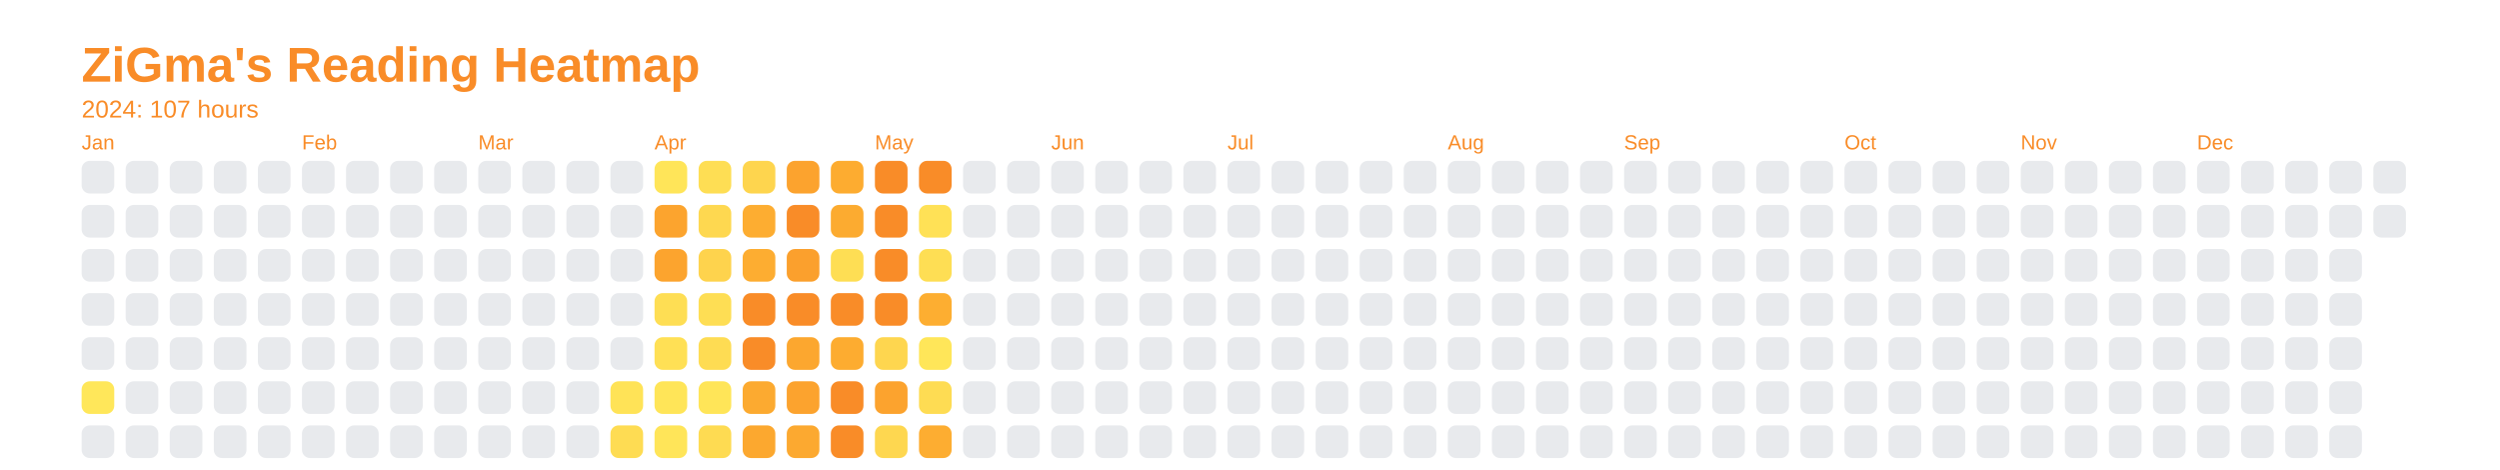
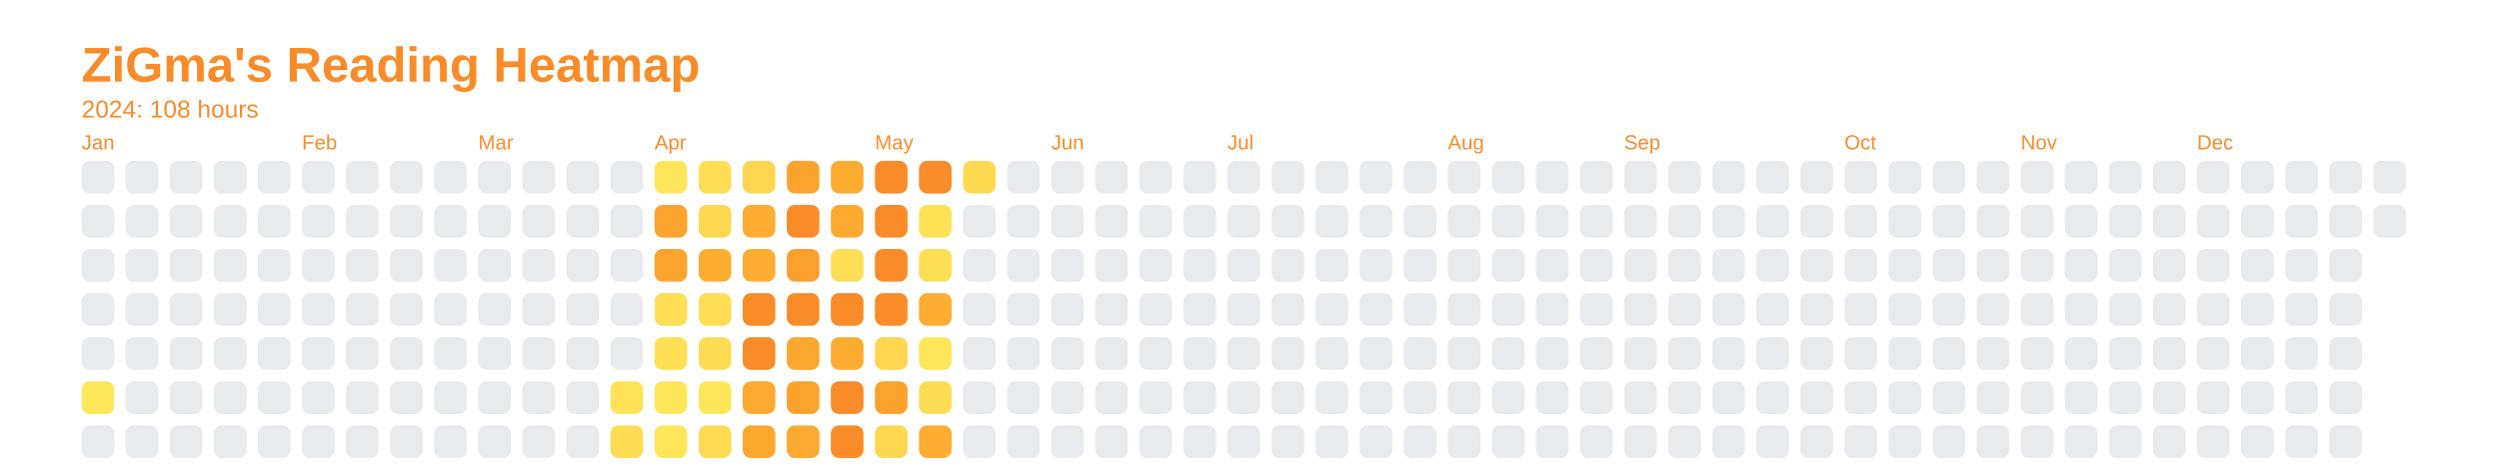
<svg xmlns="http://www.w3.org/2000/svg" baseProfile="full" height="57.5mm" version="1.1" viewBox="0,0,306.2,57.5" width="306.2mm">
  <defs />
  <rect fill="none" height="57.5" width="306.2" x="0" y="0" />
  <text fill="#f98c28" style="font-size:6px; font-family:Arial; font-weight:bold;" x="10" y="10">ZiGma's Reading Heatmap</text>
-   <text fill="#f98c28" style="font-size:3px; font-family:Arial;" x="10" y="14.4">2024: 107 hours</text>
+   <text fill="#f98c28" style="font-size:3px; font-family:Arial;" x="10" y="14.4">2024: 108 hours</text>
  <text fill="#f98c28" style="font-size:2.5px; font-family:Arial" x="10" y="18.3">Jan</text>
  <rect fill="#e8eaed" height="4" rx="1" ry="1" width="4" x="10" y="19.7" />
  <rect fill="#e8eaed" height="4" rx="1" ry="1" width="4" x="10" y="25.1" />
  <rect fill="#e8eaed" height="4" rx="1" ry="1" width="4" x="10" y="30.5" />
  <rect fill="#e8eaed" height="4" rx="1" ry="1" width="4" x="10" y="35.9" />
  <rect fill="#e8eaed" height="4" rx="1" ry="1" width="4" x="10" y="41.3" />
  <rect fill="#ffe75a" height="4" rx="1" ry="1" width="4" x="10" y="46.7" />
  <rect fill="#e8eaed" height="4" rx="1" ry="1" width="4" x="10" y="52.1" />
  <rect fill="#e8eaed" height="4" rx="1" ry="1" width="4" x="15.4" y="19.7" />
  <rect fill="#e8eaed" height="4" rx="1" ry="1" width="4" x="15.4" y="25.1" />
  <rect fill="#e8eaed" height="4" rx="1" ry="1" width="4" x="15.4" y="30.5" />
  <rect fill="#e8eaed" height="4" rx="1" ry="1" width="4" x="15.4" y="35.9" />
  <rect fill="#e8eaed" height="4" rx="1" ry="1" width="4" x="15.4" y="41.3" />
  <rect fill="#e8eaed" height="4" rx="1" ry="1" width="4" x="15.4" y="46.7" />
  <rect fill="#e8eaed" height="4" rx="1" ry="1" width="4" x="15.4" y="52.1" />
  <rect fill="#e8eaed" height="4" rx="1" ry="1" width="4" x="20.8" y="19.7" />
  <rect fill="#e8eaed" height="4" rx="1" ry="1" width="4" x="20.8" y="25.1" />
  <rect fill="#e8eaed" height="4" rx="1" ry="1" width="4" x="20.8" y="30.5" />
  <rect fill="#e8eaed" height="4" rx="1" ry="1" width="4" x="20.8" y="35.9" />
  <rect fill="#e8eaed" height="4" rx="1" ry="1" width="4" x="20.8" y="41.3" />
  <rect fill="#e8eaed" height="4" rx="1" ry="1" width="4" x="20.8" y="46.7" />
  <rect fill="#e8eaed" height="4" rx="1" ry="1" width="4" x="20.8" y="52.1" />
  <rect fill="#e8eaed" height="4" rx="1" ry="1" width="4" x="26.2" y="19.7" />
  <rect fill="#e8eaed" height="4" rx="1" ry="1" width="4" x="26.2" y="25.1" />
  <rect fill="#e8eaed" height="4" rx="1" ry="1" width="4" x="26.2" y="30.5" />
  <rect fill="#e8eaed" height="4" rx="1" ry="1" width="4" x="26.2" y="35.9" />
  <rect fill="#e8eaed" height="4" rx="1" ry="1" width="4" x="26.2" y="41.3" />
  <rect fill="#e8eaed" height="4" rx="1" ry="1" width="4" x="26.2" y="46.7" />
  <rect fill="#e8eaed" height="4" rx="1" ry="1" width="4" x="26.2" y="52.1" />
  <rect fill="#e8eaed" height="4" rx="1" ry="1" width="4" x="31.6" y="19.7" />
  <rect fill="#e8eaed" height="4" rx="1" ry="1" width="4" x="31.6" y="25.1" />
  <rect fill="#e8eaed" height="4" rx="1" ry="1" width="4" x="31.6" y="30.5" />
  <rect fill="#e8eaed" height="4" rx="1" ry="1" width="4" x="31.6" y="35.9" />
  <rect fill="#e8eaed" height="4" rx="1" ry="1" width="4" x="31.6" y="41.3" />
  <rect fill="#e8eaed" height="4" rx="1" ry="1" width="4" x="31.6" y="46.7" />
  <rect fill="#e8eaed" height="4" rx="1" ry="1" width="4" x="31.6" y="52.1" />
  <text fill="#f98c28" style="font-size:2.5px; font-family:Arial" x="37.0" y="18.3">Feb</text>
  <rect fill="#e8eaed" height="4" rx="1" ry="1" width="4" x="37.0" y="19.7" />
  <rect fill="#e8eaed" height="4" rx="1" ry="1" width="4" x="37.0" y="25.1" />
  <rect fill="#e8eaed" height="4" rx="1" ry="1" width="4" x="37.0" y="30.5" />
  <rect fill="#e8eaed" height="4" rx="1" ry="1" width="4" x="37.0" y="35.9" />
  <rect fill="#e8eaed" height="4" rx="1" ry="1" width="4" x="37.0" y="41.3" />
  <rect fill="#e8eaed" height="4" rx="1" ry="1" width="4" x="37.0" y="46.7" />
  <rect fill="#e8eaed" height="4" rx="1" ry="1" width="4" x="37.0" y="52.1" />
  <rect fill="#e8eaed" height="4" rx="1" ry="1" width="4" x="42.4" y="19.7" />
  <rect fill="#e8eaed" height="4" rx="1" ry="1" width="4" x="42.4" y="25.1" />
  <rect fill="#e8eaed" height="4" rx="1" ry="1" width="4" x="42.4" y="30.5" />
  <rect fill="#e8eaed" height="4" rx="1" ry="1" width="4" x="42.4" y="35.9" />
  <rect fill="#e8eaed" height="4" rx="1" ry="1" width="4" x="42.4" y="41.3" />
  <rect fill="#e8eaed" height="4" rx="1" ry="1" width="4" x="42.4" y="46.7" />
  <rect fill="#e8eaed" height="4" rx="1" ry="1" width="4" x="42.4" y="52.1" />
  <rect fill="#e8eaed" height="4" rx="1" ry="1" width="4" x="47.8" y="19.7" />
  <rect fill="#e8eaed" height="4" rx="1" ry="1" width="4" x="47.8" y="25.1" />
  <rect fill="#e8eaed" height="4" rx="1" ry="1" width="4" x="47.8" y="30.5" />
  <rect fill="#e8eaed" height="4" rx="1" ry="1" width="4" x="47.8" y="35.9" />
  <rect fill="#e8eaed" height="4" rx="1" ry="1" width="4" x="47.8" y="41.3" />
  <rect fill="#e8eaed" height="4" rx="1" ry="1" width="4" x="47.8" y="46.7" />
  <rect fill="#e8eaed" height="4" rx="1" ry="1" width="4" x="47.8" y="52.1" />
  <rect fill="#e8eaed" height="4" rx="1" ry="1" width="4" x="53.2" y="19.7" />
  <rect fill="#e8eaed" height="4" rx="1" ry="1" width="4" x="53.2" y="25.1" />
  <rect fill="#e8eaed" height="4" rx="1" ry="1" width="4" x="53.2" y="30.5" />
  <rect fill="#e8eaed" height="4" rx="1" ry="1" width="4" x="53.2" y="35.9" />
  <rect fill="#e8eaed" height="4" rx="1" ry="1" width="4" x="53.2" y="41.3" />
  <rect fill="#e8eaed" height="4" rx="1" ry="1" width="4" x="53.2" y="46.7" />
  <rect fill="#e8eaed" height="4" rx="1" ry="1" width="4" x="53.2" y="52.1" />
  <text fill="#f98c28" style="font-size:2.5px; font-family:Arial" x="58.6" y="18.3">Mar</text>
  <rect fill="#e8eaed" height="4" rx="1" ry="1" width="4" x="58.6" y="19.7" />
  <rect fill="#e8eaed" height="4" rx="1" ry="1" width="4" x="58.6" y="25.1" />
  <rect fill="#e8eaed" height="4" rx="1" ry="1" width="4" x="58.6" y="30.5" />
  <rect fill="#e8eaed" height="4" rx="1" ry="1" width="4" x="58.6" y="35.9" />
  <rect fill="#e8eaed" height="4" rx="1" ry="1" width="4" x="58.6" y="41.3" />
  <rect fill="#e8eaed" height="4" rx="1" ry="1" width="4" x="58.6" y="46.7" />
  <rect fill="#e8eaed" height="4" rx="1" ry="1" width="4" x="58.6" y="52.1" />
  <rect fill="#e8eaed" height="4" rx="1" ry="1" width="4" x="64" y="19.7" />
  <rect fill="#e8eaed" height="4" rx="1" ry="1" width="4" x="64" y="25.1" />
  <rect fill="#e8eaed" height="4" rx="1" ry="1" width="4" x="64" y="30.5" />
  <rect fill="#e8eaed" height="4" rx="1" ry="1" width="4" x="64" y="35.9" />
  <rect fill="#e8eaed" height="4" rx="1" ry="1" width="4" x="64" y="41.3" />
  <rect fill="#e8eaed" height="4" rx="1" ry="1" width="4" x="64" y="46.7" />
  <rect fill="#e8eaed" height="4" rx="1" ry="1" width="4" x="64" y="52.1" />
  <rect fill="#e8eaed" height="4" rx="1" ry="1" width="4" x="69.4" y="19.7" />
  <rect fill="#e8eaed" height="4" rx="1" ry="1" width="4" x="69.4" y="25.1" />
  <rect fill="#e8eaed" height="4" rx="1" ry="1" width="4" x="69.4" y="30.5" />
  <rect fill="#e8eaed" height="4" rx="1" ry="1" width="4" x="69.4" y="35.9" />
  <rect fill="#e8eaed" height="4" rx="1" ry="1" width="4" x="69.4" y="41.3" />
  <rect fill="#e8eaed" height="4" rx="1" ry="1" width="4" x="69.4" y="46.7" />
  <rect fill="#e8eaed" height="4" rx="1" ry="1" width="4" x="69.4" y="52.1" />
  <rect fill="#e8eaed" height="4" rx="1" ry="1" width="4" x="74.8" y="19.7" />
  <rect fill="#e8eaed" height="4" rx="1" ry="1" width="4" x="74.8" y="25.1" />
  <rect fill="#e8eaed" height="4" rx="1" ry="1" width="4" x="74.8" y="30.5" />
  <rect fill="#e8eaed" height="4" rx="1" ry="1" width="4" x="74.8" y="35.9" />
  <rect fill="#e8eaed" height="4" rx="1" ry="1" width="4" x="74.8" y="41.3" />
  <rect fill="#ffe357" height="4" rx="1" ry="1" width="4" x="74.8" y="46.7" />
  <rect fill="#fedc53" height="4" rx="1" ry="1" width="4" x="74.8" y="52.1" />
  <text fill="#f98c28" style="font-size:2.5px; font-family:Arial" x="80.2" y="18.3">Apr</text>
  <rect fill="#ffe559" height="4" rx="1" ry="1" width="4" x="80.2" y="19.7" />
  <rect fill="#fca42e" height="4" rx="1" ry="1" width="4" x="80.2" y="25.1" />
  <rect fill="#fca42e" height="4" rx="1" ry="1" width="4" x="80.2" y="30.5" />
  <rect fill="#fede54" height="4" rx="1" ry="1" width="4" x="80.2" y="35.9" />
  <rect fill="#ffe055" height="4" rx="1" ry="1" width="4" x="80.2" y="41.3" />
  <rect fill="#ffe558" height="4" rx="1" ry="1" width="4" x="80.2" y="46.7" />
  <rect fill="#ffe559" height="4" rx="1" ry="1" width="4" x="80.2" y="52.1" />
  <rect fill="#fede54" height="4" rx="1" ry="1" width="4" x="85.6" y="19.7" />
  <rect fill="#fed850" height="4" rx="1" ry="1" width="4" x="85.6" y="25.1" />
-   <rect fill="#fed34d" height="4" rx="1" ry="1" width="4" x="85.6" y="30.5" />
+   <rect fill="#fdae31" height="4" rx="1" ry="1" width="4" x="85.6" y="30.5" />
  <rect fill="#fede54" height="4" rx="1" ry="1" width="4" x="85.6" y="35.9" />
  <rect fill="#fedc53" height="4" rx="1" ry="1" width="4" x="85.6" y="41.3" />
  <rect fill="#ffe558" height="4" rx="1" ry="1" width="4" x="85.6" y="46.7" />
  <rect fill="#fedb52" height="4" rx="1" ry="1" width="4" x="85.6" y="52.1" />
  <rect fill="#fed54e" height="4" rx="1" ry="1" width="4" x="91" y="19.7" />
  <rect fill="#fdad31" height="4" rx="1" ry="1" width="4" x="91" y="25.1" />
  <rect fill="#fdad31" height="4" rx="1" ry="1" width="4" x="91" y="30.5" />
  <rect fill="#f98c28" height="4" rx="1" ry="1" width="4" x="91" y="35.9" />
  <rect fill="#f98c28" height="4" rx="1" ry="1" width="4" x="91" y="41.3" />
  <rect fill="#fcaa30" height="4" rx="1" ry="1" width="4" x="91" y="46.7" />
  <rect fill="#fca82f" height="4" rx="1" ry="1" width="4" x="91" y="52.1" />
  <rect fill="#fca32e" height="4" rx="1" ry="1" width="4" x="96.4" y="19.7" />
  <rect fill="#f98c28" height="4" rx="1" ry="1" width="4" x="96.4" y="25.1" />
  <rect fill="#fba02d" height="4" rx="1" ry="1" width="4" x="96.4" y="30.5" />
  <rect fill="#f98c28" height="4" rx="1" ry="1" width="4" x="96.4" y="35.9" />
  <rect fill="#fca72f" height="4" rx="1" ry="1" width="4" x="96.4" y="41.3" />
  <rect fill="#fca32e" height="4" rx="1" ry="1" width="4" x="96.4" y="46.7" />
  <rect fill="#fca930" height="4" rx="1" ry="1" width="4" x="96.4" y="52.1" />
  <rect fill="#fdac30" height="4" rx="1" ry="1" width="4" x="101.8" y="19.7" />
  <rect fill="#fcab30" height="4" rx="1" ry="1" width="4" x="101.8" y="25.1" />
  <rect fill="#fede54" height="4" rx="1" ry="1" width="4" x="101.8" y="30.5" />
  <rect fill="#f98c28" height="4" rx="1" ry="1" width="4" x="101.8" y="35.9" />
  <rect fill="#fdac30" height="4" rx="1" ry="1" width="4" x="101.8" y="41.3" />
  <rect fill="#f98c28" height="4" rx="1" ry="1" width="4" x="101.8" y="46.7" />
  <rect fill="#f98c28" height="4" rx="1" ry="1" width="4" x="101.8" y="52.1" />
  <text fill="#f98c28" style="font-size:2.5px; font-family:Arial" x="107.2" y="18.3">May</text>
  <rect fill="#f98c28" height="4" rx="1" ry="1" width="4" x="107.2" y="19.7" />
  <rect fill="#f98c28" height="4" rx="1" ry="1" width="4" x="107.2" y="25.1" />
  <rect fill="#f98c28" height="4" rx="1" ry="1" width="4" x="107.2" y="30.5" />
  <rect fill="#f98c28" height="4" rx="1" ry="1" width="4" x="107.2" y="35.9" />
  <rect fill="#fed64f" height="4" rx="1" ry="1" width="4" x="107.2" y="41.3" />
  <rect fill="#fca32e" height="4" rx="1" ry="1" width="4" x="107.2" y="46.7" />
  <rect fill="#fed750" height="4" rx="1" ry="1" width="4" x="107.2" y="52.1" />
  <rect fill="#f98c28" height="4" rx="1" ry="1" width="4" x="112.6" y="19.7" />
  <rect fill="#ffe156" height="4" rx="1" ry="1" width="4" x="112.6" y="25.1" />
  <rect fill="#fede54" height="4" rx="1" ry="1" width="4" x="112.6" y="30.5" />
-   <rect fill="#fdae31" height="4" rx="1" ry="1" width="4" x="112.6" y="35.9" />
+   <rect fill="#fdad31" height="4" rx="1" ry="1" width="4" x="112.6" y="35.9" />
  <rect fill="#ffe659" height="4" rx="1" ry="1" width="4" x="112.6" y="41.3" />
  <rect fill="#fedc53" height="4" rx="1" ry="1" width="4" x="112.6" y="46.7" />
  <rect fill="#fdad31" height="4" rx="1" ry="1" width="4" x="112.6" y="52.1" />
-   <rect fill="#e8eaed" height="4" rx="1" ry="1" width="4" x="118" y="19.7" />
+   <rect fill="#feda51" height="4" rx="1" ry="1" width="4" x="118" y="19.7" />
  <rect fill="#e8eaed" height="4" rx="1" ry="1" width="4" x="118" y="25.1" />
  <rect fill="#e8eaed" height="4" rx="1" ry="1" width="4" x="118" y="30.5" />
  <rect fill="#e8eaed" height="4" rx="1" ry="1" width="4" x="118" y="35.9" />
  <rect fill="#e8eaed" height="4" rx="1" ry="1" width="4" x="118" y="41.3" />
  <rect fill="#e8eaed" height="4" rx="1" ry="1" width="4" x="118" y="46.7" />
  <rect fill="#e8eaed" height="4" rx="1" ry="1" width="4" x="118" y="52.1" />
  <rect fill="#e8eaed" height="4" rx="1" ry="1" width="4" x="123.4" y="19.7" />
  <rect fill="#e8eaed" height="4" rx="1" ry="1" width="4" x="123.4" y="25.1" />
  <rect fill="#e8eaed" height="4" rx="1" ry="1" width="4" x="123.4" y="30.5" />
  <rect fill="#e8eaed" height="4" rx="1" ry="1" width="4" x="123.4" y="35.9" />
  <rect fill="#e8eaed" height="4" rx="1" ry="1" width="4" x="123.4" y="41.3" />
  <rect fill="#e8eaed" height="4" rx="1" ry="1" width="4" x="123.4" y="46.7" />
  <rect fill="#e8eaed" height="4" rx="1" ry="1" width="4" x="123.4" y="52.1" />
  <text fill="#f98c28" style="font-size:2.5px; font-family:Arial" x="128.8" y="18.3">Jun</text>
  <rect fill="#e8eaed" height="4" rx="1" ry="1" width="4" x="128.8" y="19.7" />
  <rect fill="#e8eaed" height="4" rx="1" ry="1" width="4" x="128.8" y="25.1" />
  <rect fill="#e8eaed" height="4" rx="1" ry="1" width="4" x="128.8" y="30.5" />
  <rect fill="#e8eaed" height="4" rx="1" ry="1" width="4" x="128.8" y="35.9" />
  <rect fill="#e8eaed" height="4" rx="1" ry="1" width="4" x="128.8" y="41.3" />
  <rect fill="#e8eaed" height="4" rx="1" ry="1" width="4" x="128.8" y="46.7" />
  <rect fill="#e8eaed" height="4" rx="1" ry="1" width="4" x="128.8" y="52.1" />
  <rect fill="#e8eaed" height="4" rx="1" ry="1" width="4" x="134.2" y="19.7" />
  <rect fill="#e8eaed" height="4" rx="1" ry="1" width="4" x="134.2" y="25.1" />
  <rect fill="#e8eaed" height="4" rx="1" ry="1" width="4" x="134.2" y="30.5" />
  <rect fill="#e8eaed" height="4" rx="1" ry="1" width="4" x="134.2" y="35.9" />
  <rect fill="#e8eaed" height="4" rx="1" ry="1" width="4" x="134.2" y="41.3" />
  <rect fill="#e8eaed" height="4" rx="1" ry="1" width="4" x="134.2" y="46.7" />
  <rect fill="#e8eaed" height="4" rx="1" ry="1" width="4" x="134.2" y="52.1" />
  <rect fill="#e8eaed" height="4" rx="1" ry="1" width="4" x="139.6" y="19.7" />
  <rect fill="#e8eaed" height="4" rx="1" ry="1" width="4" x="139.6" y="25.1" />
  <rect fill="#e8eaed" height="4" rx="1" ry="1" width="4" x="139.6" y="30.5" />
  <rect fill="#e8eaed" height="4" rx="1" ry="1" width="4" x="139.6" y="35.9" />
  <rect fill="#e8eaed" height="4" rx="1" ry="1" width="4" x="139.6" y="41.3" />
  <rect fill="#e8eaed" height="4" rx="1" ry="1" width="4" x="139.6" y="46.7" />
  <rect fill="#e8eaed" height="4" rx="1" ry="1" width="4" x="139.6" y="52.1" />
  <rect fill="#e8eaed" height="4" rx="1" ry="1" width="4" x="145" y="19.7" />
  <rect fill="#e8eaed" height="4" rx="1" ry="1" width="4" x="145" y="25.1" />
  <rect fill="#e8eaed" height="4" rx="1" ry="1" width="4" x="145" y="30.5" />
  <rect fill="#e8eaed" height="4" rx="1" ry="1" width="4" x="145" y="35.9" />
  <rect fill="#e8eaed" height="4" rx="1" ry="1" width="4" x="145" y="41.3" />
  <rect fill="#e8eaed" height="4" rx="1" ry="1" width="4" x="145" y="46.7" />
  <rect fill="#e8eaed" height="4" rx="1" ry="1" width="4" x="145" y="52.1" />
  <text fill="#f98c28" style="font-size:2.5px; font-family:Arial" x="150.4" y="18.3">Jul</text>
  <rect fill="#e8eaed" height="4" rx="1" ry="1" width="4" x="150.4" y="19.7" />
  <rect fill="#e8eaed" height="4" rx="1" ry="1" width="4" x="150.4" y="25.1" />
  <rect fill="#e8eaed" height="4" rx="1" ry="1" width="4" x="150.4" y="30.5" />
  <rect fill="#e8eaed" height="4" rx="1" ry="1" width="4" x="150.4" y="35.9" />
  <rect fill="#e8eaed" height="4" rx="1" ry="1" width="4" x="150.4" y="41.3" />
  <rect fill="#e8eaed" height="4" rx="1" ry="1" width="4" x="150.4" y="46.7" />
  <rect fill="#e8eaed" height="4" rx="1" ry="1" width="4" x="150.4" y="52.1" />
  <rect fill="#e8eaed" height="4" rx="1" ry="1" width="4" x="155.8" y="19.7" />
  <rect fill="#e8eaed" height="4" rx="1" ry="1" width="4" x="155.8" y="25.1" />
  <rect fill="#e8eaed" height="4" rx="1" ry="1" width="4" x="155.8" y="30.5" />
  <rect fill="#e8eaed" height="4" rx="1" ry="1" width="4" x="155.8" y="35.9" />
  <rect fill="#e8eaed" height="4" rx="1" ry="1" width="4" x="155.8" y="41.3" />
  <rect fill="#e8eaed" height="4" rx="1" ry="1" width="4" x="155.8" y="46.7" />
  <rect fill="#e8eaed" height="4" rx="1" ry="1" width="4" x="155.8" y="52.1" />
  <rect fill="#e8eaed" height="4" rx="1" ry="1" width="4" x="161.2" y="19.7" />
  <rect fill="#e8eaed" height="4" rx="1" ry="1" width="4" x="161.2" y="25.1" />
  <rect fill="#e8eaed" height="4" rx="1" ry="1" width="4" x="161.2" y="30.5" />
  <rect fill="#e8eaed" height="4" rx="1" ry="1" width="4" x="161.2" y="35.9" />
  <rect fill="#e8eaed" height="4" rx="1" ry="1" width="4" x="161.2" y="41.3" />
  <rect fill="#e8eaed" height="4" rx="1" ry="1" width="4" x="161.2" y="46.7" />
  <rect fill="#e8eaed" height="4" rx="1" ry="1" width="4" x="161.2" y="52.1" />
  <rect fill="#e8eaed" height="4" rx="1" ry="1" width="4" x="166.6" y="19.7" />
  <rect fill="#e8eaed" height="4" rx="1" ry="1" width="4" x="166.6" y="25.1" />
  <rect fill="#e8eaed" height="4" rx="1" ry="1" width="4" x="166.6" y="30.5" />
  <rect fill="#e8eaed" height="4" rx="1" ry="1" width="4" x="166.6" y="35.9" />
  <rect fill="#e8eaed" height="4" rx="1" ry="1" width="4" x="166.6" y="41.3" />
  <rect fill="#e8eaed" height="4" rx="1" ry="1" width="4" x="166.6" y="46.7" />
  <rect fill="#e8eaed" height="4" rx="1" ry="1" width="4" x="166.6" y="52.1" />
  <rect fill="#e8eaed" height="4" rx="1" ry="1" width="4" x="172" y="19.7" />
  <rect fill="#e8eaed" height="4" rx="1" ry="1" width="4" x="172" y="25.1" />
  <rect fill="#e8eaed" height="4" rx="1" ry="1" width="4" x="172" y="30.5" />
  <rect fill="#e8eaed" height="4" rx="1" ry="1" width="4" x="172" y="35.9" />
  <rect fill="#e8eaed" height="4" rx="1" ry="1" width="4" x="172" y="41.3" />
  <rect fill="#e8eaed" height="4" rx="1" ry="1" width="4" x="172" y="46.7" />
  <rect fill="#e8eaed" height="4" rx="1" ry="1" width="4" x="172" y="52.1" />
  <text fill="#f98c28" style="font-size:2.5px; font-family:Arial" x="177.4" y="18.3">Aug</text>
  <rect fill="#e8eaed" height="4" rx="1" ry="1" width="4" x="177.4" y="19.7" />
  <rect fill="#e8eaed" height="4" rx="1" ry="1" width="4" x="177.4" y="25.1" />
  <rect fill="#e8eaed" height="4" rx="1" ry="1" width="4" x="177.4" y="30.5" />
  <rect fill="#e8eaed" height="4" rx="1" ry="1" width="4" x="177.4" y="35.9" />
  <rect fill="#e8eaed" height="4" rx="1" ry="1" width="4" x="177.4" y="41.3" />
  <rect fill="#e8eaed" height="4" rx="1" ry="1" width="4" x="177.4" y="46.7" />
  <rect fill="#e8eaed" height="4" rx="1" ry="1" width="4" x="177.4" y="52.1" />
  <rect fill="#e8eaed" height="4" rx="1" ry="1" width="4" x="182.8" y="19.7" />
  <rect fill="#e8eaed" height="4" rx="1" ry="1" width="4" x="182.8" y="25.1" />
  <rect fill="#e8eaed" height="4" rx="1" ry="1" width="4" x="182.8" y="30.5" />
  <rect fill="#e8eaed" height="4" rx="1" ry="1" width="4" x="182.8" y="35.9" />
  <rect fill="#e8eaed" height="4" rx="1" ry="1" width="4" x="182.8" y="41.3" />
  <rect fill="#e8eaed" height="4" rx="1" ry="1" width="4" x="182.8" y="46.7" />
  <rect fill="#e8eaed" height="4" rx="1" ry="1" width="4" x="182.8" y="52.1" />
  <rect fill="#e8eaed" height="4" rx="1" ry="1" width="4" x="188.2" y="19.7" />
  <rect fill="#e8eaed" height="4" rx="1" ry="1" width="4" x="188.2" y="25.1" />
  <rect fill="#e8eaed" height="4" rx="1" ry="1" width="4" x="188.2" y="30.5" />
  <rect fill="#e8eaed" height="4" rx="1" ry="1" width="4" x="188.2" y="35.9" />
  <rect fill="#e8eaed" height="4" rx="1" ry="1" width="4" x="188.2" y="41.3" />
  <rect fill="#e8eaed" height="4" rx="1" ry="1" width="4" x="188.2" y="46.7" />
  <rect fill="#e8eaed" height="4" rx="1" ry="1" width="4" x="188.2" y="52.1" />
  <rect fill="#e8eaed" height="4" rx="1" ry="1" width="4" x="193.6" y="19.7" />
  <rect fill="#e8eaed" height="4" rx="1" ry="1" width="4" x="193.6" y="25.1" />
  <rect fill="#e8eaed" height="4" rx="1" ry="1" width="4" x="193.6" y="30.5" />
  <rect fill="#e8eaed" height="4" rx="1" ry="1" width="4" x="193.6" y="35.9" />
  <rect fill="#e8eaed" height="4" rx="1" ry="1" width="4" x="193.6" y="41.3" />
  <rect fill="#e8eaed" height="4" rx="1" ry="1" width="4" x="193.6" y="46.7" />
  <rect fill="#e8eaed" height="4" rx="1" ry="1" width="4" x="193.6" y="52.1" />
  <text fill="#f98c28" style="font-size:2.5px; font-family:Arial" x="199" y="18.3">Sep</text>
  <rect fill="#e8eaed" height="4" rx="1" ry="1" width="4" x="199" y="19.7" />
  <rect fill="#e8eaed" height="4" rx="1" ry="1" width="4" x="199" y="25.1" />
  <rect fill="#e8eaed" height="4" rx="1" ry="1" width="4" x="199" y="30.5" />
  <rect fill="#e8eaed" height="4" rx="1" ry="1" width="4" x="199" y="35.9" />
  <rect fill="#e8eaed" height="4" rx="1" ry="1" width="4" x="199" y="41.3" />
  <rect fill="#e8eaed" height="4" rx="1" ry="1" width="4" x="199" y="46.7" />
  <rect fill="#e8eaed" height="4" rx="1" ry="1" width="4" x="199" y="52.1" />
  <rect fill="#e8eaed" height="4" rx="1" ry="1" width="4" x="204.4" y="19.7" />
  <rect fill="#e8eaed" height="4" rx="1" ry="1" width="4" x="204.4" y="25.1" />
  <rect fill="#e8eaed" height="4" rx="1" ry="1" width="4" x="204.4" y="30.5" />
  <rect fill="#e8eaed" height="4" rx="1" ry="1" width="4" x="204.4" y="35.9" />
  <rect fill="#e8eaed" height="4" rx="1" ry="1" width="4" x="204.4" y="41.3" />
  <rect fill="#e8eaed" height="4" rx="1" ry="1" width="4" x="204.4" y="46.7" />
  <rect fill="#e8eaed" height="4" rx="1" ry="1" width="4" x="204.4" y="52.1" />
  <rect fill="#e8eaed" height="4" rx="1" ry="1" width="4" x="209.8" y="19.7" />
  <rect fill="#e8eaed" height="4" rx="1" ry="1" width="4" x="209.8" y="25.1" />
  <rect fill="#e8eaed" height="4" rx="1" ry="1" width="4" x="209.8" y="30.5" />
  <rect fill="#e8eaed" height="4" rx="1" ry="1" width="4" x="209.8" y="35.9" />
  <rect fill="#e8eaed" height="4" rx="1" ry="1" width="4" x="209.8" y="41.3" />
  <rect fill="#e8eaed" height="4" rx="1" ry="1" width="4" x="209.8" y="46.7" />
  <rect fill="#e8eaed" height="4" rx="1" ry="1" width="4" x="209.8" y="52.1" />
  <rect fill="#e8eaed" height="4" rx="1" ry="1" width="4" x="215.2" y="19.7" />
  <rect fill="#e8eaed" height="4" rx="1" ry="1" width="4" x="215.2" y="25.1" />
  <rect fill="#e8eaed" height="4" rx="1" ry="1" width="4" x="215.2" y="30.5" />
  <rect fill="#e8eaed" height="4" rx="1" ry="1" width="4" x="215.2" y="35.9" />
  <rect fill="#e8eaed" height="4" rx="1" ry="1" width="4" x="215.2" y="41.3" />
  <rect fill="#e8eaed" height="4" rx="1" ry="1" width="4" x="215.2" y="46.7" />
  <rect fill="#e8eaed" height="4" rx="1" ry="1" width="4" x="215.2" y="52.1" />
  <rect fill="#e8eaed" height="4" rx="1" ry="1" width="4" x="220.6" y="19.7" />
  <rect fill="#e8eaed" height="4" rx="1" ry="1" width="4" x="220.6" y="25.1" />
  <rect fill="#e8eaed" height="4" rx="1" ry="1" width="4" x="220.6" y="30.5" />
  <rect fill="#e8eaed" height="4" rx="1" ry="1" width="4" x="220.6" y="35.9" />
  <rect fill="#e8eaed" height="4" rx="1" ry="1" width="4" x="220.6" y="41.3" />
  <rect fill="#e8eaed" height="4" rx="1" ry="1" width="4" x="220.6" y="46.7" />
  <rect fill="#e8eaed" height="4" rx="1" ry="1" width="4" x="220.6" y="52.1" />
  <text fill="#f98c28" style="font-size:2.5px; font-family:Arial" x="226" y="18.3">Oct</text>
  <rect fill="#e8eaed" height="4" rx="1" ry="1" width="4" x="226" y="19.7" />
  <rect fill="#e8eaed" height="4" rx="1" ry="1" width="4" x="226" y="25.1" />
  <rect fill="#e8eaed" height="4" rx="1" ry="1" width="4" x="226" y="30.5" />
  <rect fill="#e8eaed" height="4" rx="1" ry="1" width="4" x="226" y="35.9" />
  <rect fill="#e8eaed" height="4" rx="1" ry="1" width="4" x="226" y="41.3" />
  <rect fill="#e8eaed" height="4" rx="1" ry="1" width="4" x="226" y="46.7" />
  <rect fill="#e8eaed" height="4" rx="1" ry="1" width="4" x="226" y="52.1" />
  <rect fill="#e8eaed" height="4" rx="1" ry="1" width="4" x="231.4" y="19.7" />
  <rect fill="#e8eaed" height="4" rx="1" ry="1" width="4" x="231.4" y="25.1" />
  <rect fill="#e8eaed" height="4" rx="1" ry="1" width="4" x="231.4" y="30.5" />
  <rect fill="#e8eaed" height="4" rx="1" ry="1" width="4" x="231.4" y="35.9" />
  <rect fill="#e8eaed" height="4" rx="1" ry="1" width="4" x="231.4" y="41.3" />
  <rect fill="#e8eaed" height="4" rx="1" ry="1" width="4" x="231.4" y="46.7" />
  <rect fill="#e8eaed" height="4" rx="1" ry="1" width="4" x="231.4" y="52.1" />
  <rect fill="#e8eaed" height="4" rx="1" ry="1" width="4" x="236.8" y="19.7" />
  <rect fill="#e8eaed" height="4" rx="1" ry="1" width="4" x="236.8" y="25.1" />
  <rect fill="#e8eaed" height="4" rx="1" ry="1" width="4" x="236.8" y="30.5" />
  <rect fill="#e8eaed" height="4" rx="1" ry="1" width="4" x="236.8" y="35.9" />
  <rect fill="#e8eaed" height="4" rx="1" ry="1" width="4" x="236.8" y="41.3" />
  <rect fill="#e8eaed" height="4" rx="1" ry="1" width="4" x="236.8" y="46.7" />
  <rect fill="#e8eaed" height="4" rx="1" ry="1" width="4" x="236.8" y="52.1" />
  <rect fill="#e8eaed" height="4" rx="1" ry="1" width="4" x="242.2" y="19.7" />
  <rect fill="#e8eaed" height="4" rx="1" ry="1" width="4" x="242.2" y="25.1" />
  <rect fill="#e8eaed" height="4" rx="1" ry="1" width="4" x="242.2" y="30.5" />
  <rect fill="#e8eaed" height="4" rx="1" ry="1" width="4" x="242.2" y="35.9" />
  <rect fill="#e8eaed" height="4" rx="1" ry="1" width="4" x="242.2" y="41.3" />
  <rect fill="#e8eaed" height="4" rx="1" ry="1" width="4" x="242.2" y="46.7" />
  <rect fill="#e8eaed" height="4" rx="1" ry="1" width="4" x="242.2" y="52.1" />
  <text fill="#f98c28" style="font-size:2.5px; font-family:Arial" x="247.6" y="18.3">Nov</text>
  <rect fill="#e8eaed" height="4" rx="1" ry="1" width="4" x="247.6" y="19.7" />
  <rect fill="#e8eaed" height="4" rx="1" ry="1" width="4" x="247.6" y="25.1" />
  <rect fill="#e8eaed" height="4" rx="1" ry="1" width="4" x="247.6" y="30.5" />
  <rect fill="#e8eaed" height="4" rx="1" ry="1" width="4" x="247.6" y="35.9" />
  <rect fill="#e8eaed" height="4" rx="1" ry="1" width="4" x="247.6" y="41.3" />
  <rect fill="#e8eaed" height="4" rx="1" ry="1" width="4" x="247.6" y="46.7" />
  <rect fill="#e8eaed" height="4" rx="1" ry="1" width="4" x="247.6" y="52.1" />
  <rect fill="#e8eaed" height="4" rx="1" ry="1" width="4" x="253" y="19.7" />
  <rect fill="#e8eaed" height="4" rx="1" ry="1" width="4" x="253" y="25.1" />
  <rect fill="#e8eaed" height="4" rx="1" ry="1" width="4" x="253" y="30.5" />
  <rect fill="#e8eaed" height="4" rx="1" ry="1" width="4" x="253" y="35.9" />
  <rect fill="#e8eaed" height="4" rx="1" ry="1" width="4" x="253" y="41.3" />
  <rect fill="#e8eaed" height="4" rx="1" ry="1" width="4" x="253" y="46.7" />
  <rect fill="#e8eaed" height="4" rx="1" ry="1" width="4" x="253" y="52.1" />
  <rect fill="#e8eaed" height="4" rx="1" ry="1" width="4" x="258.4" y="19.7" />
  <rect fill="#e8eaed" height="4" rx="1" ry="1" width="4" x="258.4" y="25.1" />
  <rect fill="#e8eaed" height="4" rx="1" ry="1" width="4" x="258.4" y="30.5" />
  <rect fill="#e8eaed" height="4" rx="1" ry="1" width="4" x="258.4" y="35.9" />
  <rect fill="#e8eaed" height="4" rx="1" ry="1" width="4" x="258.4" y="41.3" />
  <rect fill="#e8eaed" height="4" rx="1" ry="1" width="4" x="258.4" y="46.7" />
  <rect fill="#e8eaed" height="4" rx="1" ry="1" width="4" x="258.4" y="52.1" />
  <rect fill="#e8eaed" height="4" rx="1" ry="1" width="4" x="263.8" y="19.7" />
  <rect fill="#e8eaed" height="4" rx="1" ry="1" width="4" x="263.8" y="25.1" />
  <rect fill="#e8eaed" height="4" rx="1" ry="1" width="4" x="263.8" y="30.5" />
  <rect fill="#e8eaed" height="4" rx="1" ry="1" width="4" x="263.8" y="35.9" />
  <rect fill="#e8eaed" height="4" rx="1" ry="1" width="4" x="263.8" y="41.3" />
  <rect fill="#e8eaed" height="4" rx="1" ry="1" width="4" x="263.8" y="46.7" />
  <rect fill="#e8eaed" height="4" rx="1" ry="1" width="4" x="263.8" y="52.1" />
  <text fill="#f98c28" style="font-size:2.5px; font-family:Arial" x="269.2" y="18.3">Dec</text>
  <rect fill="#e8eaed" height="4" rx="1" ry="1" width="4" x="269.2" y="19.7" />
  <rect fill="#e8eaed" height="4" rx="1" ry="1" width="4" x="269.2" y="25.1" />
  <rect fill="#e8eaed" height="4" rx="1" ry="1" width="4" x="269.2" y="30.5" />
  <rect fill="#e8eaed" height="4" rx="1" ry="1" width="4" x="269.2" y="35.9" />
  <rect fill="#e8eaed" height="4" rx="1" ry="1" width="4" x="269.2" y="41.3" />
  <rect fill="#e8eaed" height="4" rx="1" ry="1" width="4" x="269.2" y="46.7" />
  <rect fill="#e8eaed" height="4" rx="1" ry="1" width="4" x="269.2" y="52.1" />
  <rect fill="#e8eaed" height="4" rx="1" ry="1" width="4" x="274.6" y="19.7" />
  <rect fill="#e8eaed" height="4" rx="1" ry="1" width="4" x="274.6" y="25.1" />
  <rect fill="#e8eaed" height="4" rx="1" ry="1" width="4" x="274.6" y="30.5" />
  <rect fill="#e8eaed" height="4" rx="1" ry="1" width="4" x="274.6" y="35.9" />
  <rect fill="#e8eaed" height="4" rx="1" ry="1" width="4" x="274.6" y="41.3" />
  <rect fill="#e8eaed" height="4" rx="1" ry="1" width="4" x="274.6" y="46.7" />
  <rect fill="#e8eaed" height="4" rx="1" ry="1" width="4" x="274.6" y="52.1" />
  <rect fill="#e8eaed" height="4" rx="1" ry="1" width="4" x="280" y="19.7" />
  <rect fill="#e8eaed" height="4" rx="1" ry="1" width="4" x="280" y="25.1" />
  <rect fill="#e8eaed" height="4" rx="1" ry="1" width="4" x="280" y="30.5" />
  <rect fill="#e8eaed" height="4" rx="1" ry="1" width="4" x="280" y="35.9" />
  <rect fill="#e8eaed" height="4" rx="1" ry="1" width="4" x="280" y="41.3" />
  <rect fill="#e8eaed" height="4" rx="1" ry="1" width="4" x="280" y="46.7" />
  <rect fill="#e8eaed" height="4" rx="1" ry="1" width="4" x="280" y="52.1" />
  <rect fill="#e8eaed" height="4" rx="1" ry="1" width="4" x="285.4" y="19.7" />
  <rect fill="#e8eaed" height="4" rx="1" ry="1" width="4" x="285.4" y="25.1" />
  <rect fill="#e8eaed" height="4" rx="1" ry="1" width="4" x="285.4" y="30.5" />
  <rect fill="#e8eaed" height="4" rx="1" ry="1" width="4" x="285.4" y="35.9" />
  <rect fill="#e8eaed" height="4" rx="1" ry="1" width="4" x="285.4" y="41.3" />
  <rect fill="#e8eaed" height="4" rx="1" ry="1" width="4" x="285.4" y="46.7" />
  <rect fill="#e8eaed" height="4" rx="1" ry="1" width="4" x="285.4" y="52.1" />
  <rect fill="#e8eaed" height="4" rx="1" ry="1" width="4" x="290.8" y="19.7" />
  <rect fill="#e8eaed" height="4" rx="1" ry="1" width="4" x="290.8" y="25.1" />
</svg>
